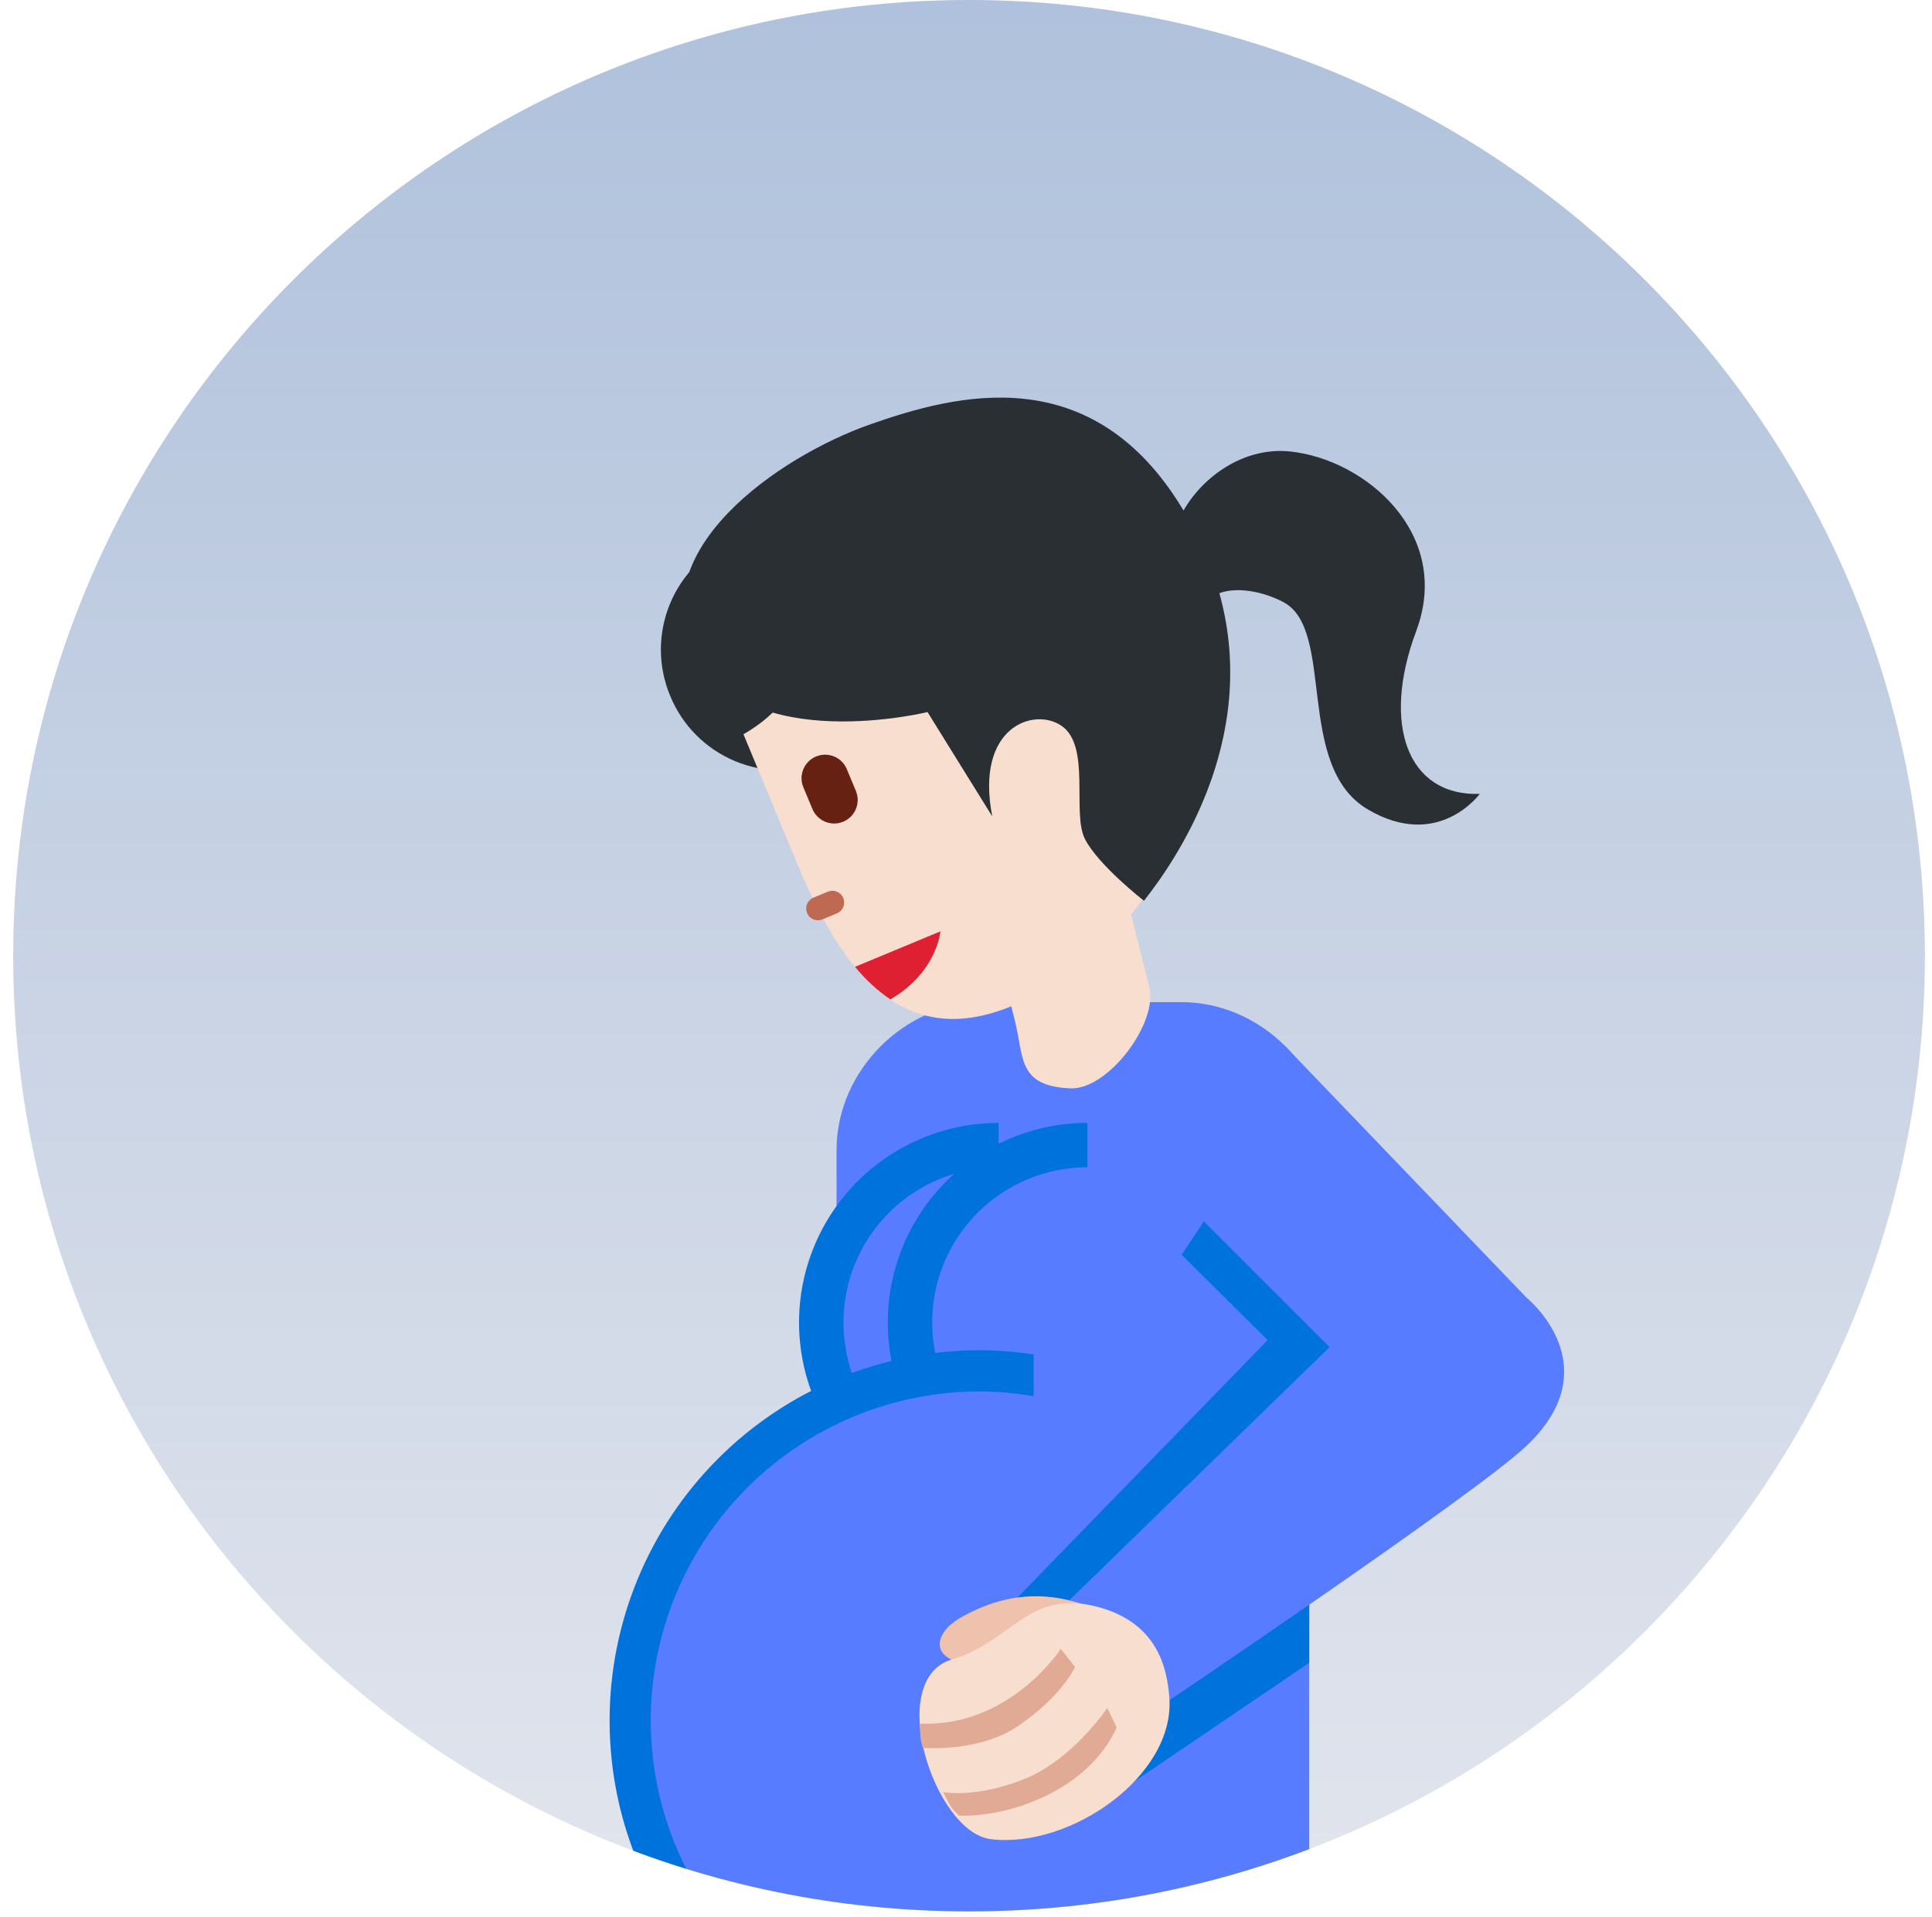
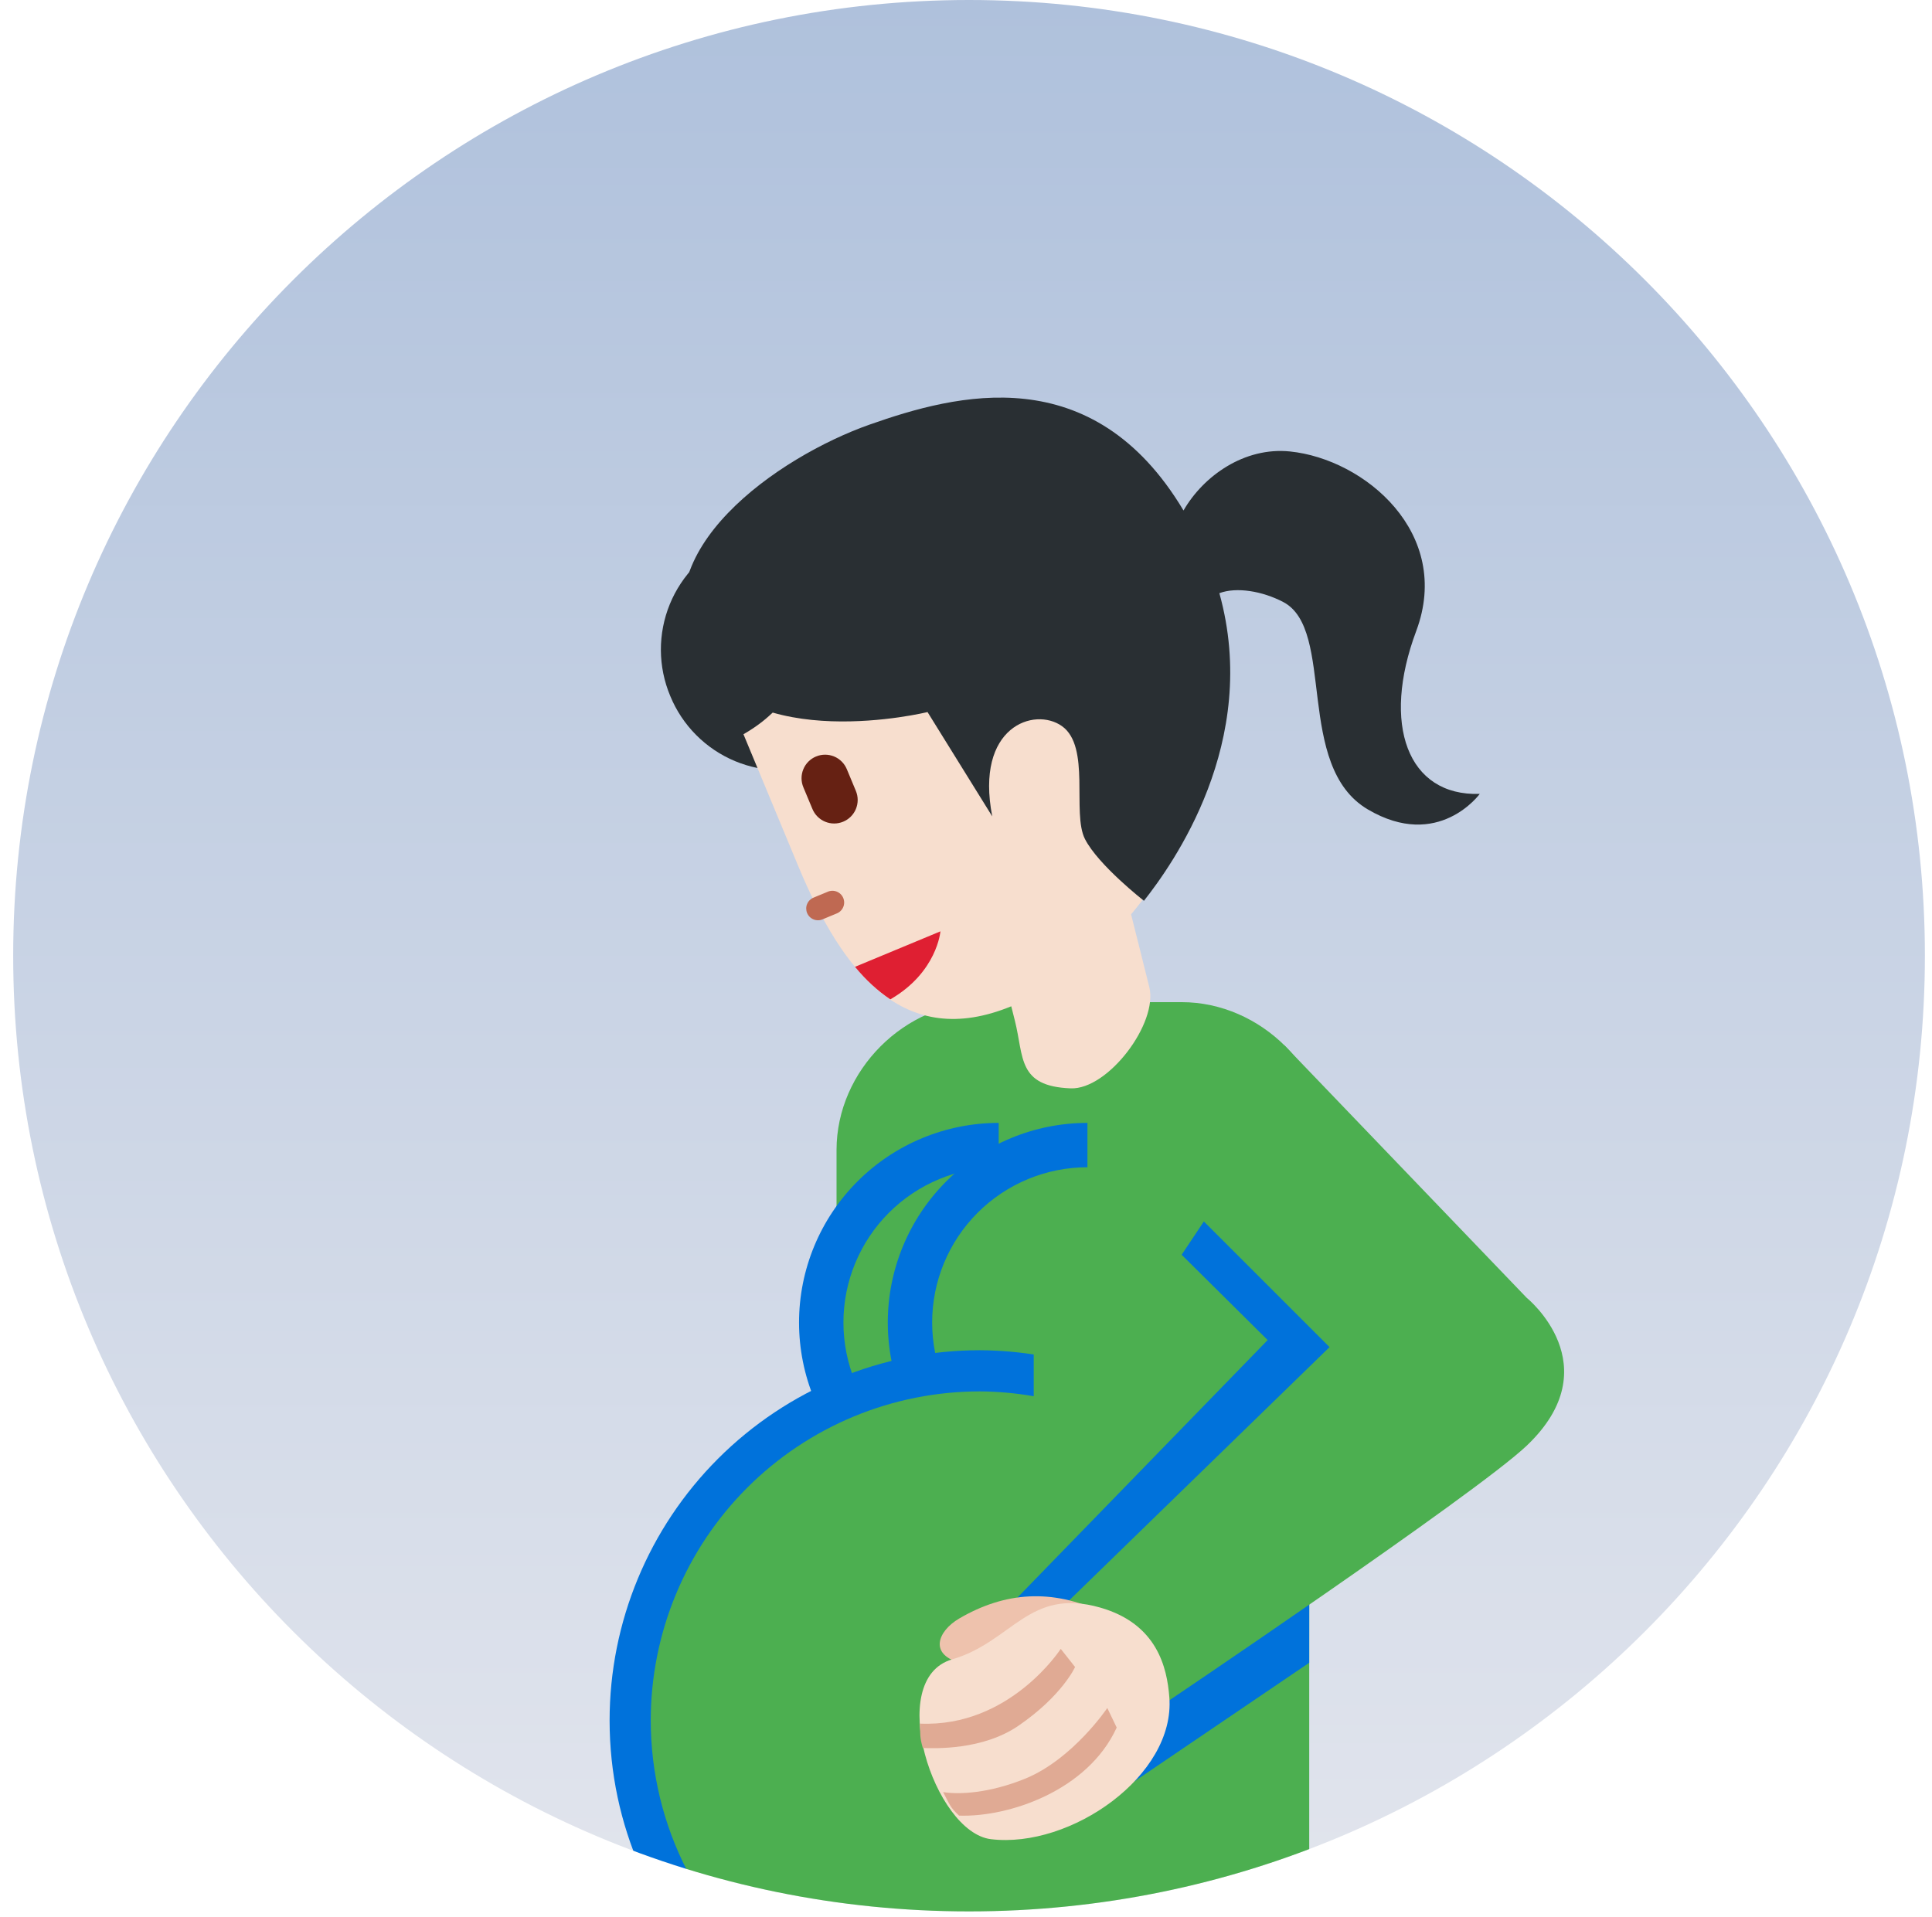
<svg xmlns="http://www.w3.org/2000/svg" width="127" height="126" viewBox="0 0 127 126" fill="none">
  <circle cx="63.7" cy="62.833" r="62.833" fill="url(#paint0_linear_4741_2340)" />
  <mask id="mask0_4741_2340" style="mask-type:alpha" maskUnits="userSpaceOnUse" x="0" y="0" width="127" height="126">
    <circle cx="63.7" cy="62.833" r="62.833" fill="url(#paint1_linear_4741_2340)" />
  </mask>
  <g mask="url(#mask0_4741_2340)">
-     <path d="M77.671 65.887H64.711C59.481 65.887 54.99 70.381 54.99 75.607V130.695H86.062V104.576L87.394 99.466V75.607C87.394 70.378 82.9 65.887 77.671 65.887Z" fill="#577CFF" />
+     <path d="M77.671 65.887H64.711C59.481 65.887 54.99 70.381 54.99 75.607V130.695H86.062V104.576L87.394 99.466V75.607C87.394 70.378 82.9 65.887 77.671 65.887Z" fill="#4CAF50" />
    <path d="M65.649 73.826C62.169 73.826 58.831 75.209 56.369 77.67C53.908 80.131 52.525 83.469 52.525 86.95C52.525 90.431 53.908 93.769 56.369 96.23C58.831 98.691 62.169 100.074 65.649 100.074V73.826Z" fill="#0072DB" />
-     <path d="M65.651 76.742C62.944 76.742 60.347 77.818 58.433 79.732C56.519 81.646 55.443 84.242 55.443 86.95C55.443 89.657 56.519 92.253 58.433 94.167C60.347 96.082 62.944 97.157 65.651 97.157V76.742Z" fill="#577CFF" />
+     <path d="M65.651 76.742C62.944 76.742 60.347 77.818 58.433 79.732C56.519 81.646 55.443 84.242 55.443 86.95C55.443 89.657 56.519 92.253 58.433 94.167C60.347 96.082 62.944 97.157 65.651 97.157V76.742Z" fill="#4CAF50" />
    <path d="M71.483 73.826C68.002 73.826 64.664 75.209 62.203 77.67C59.742 80.131 58.359 83.469 58.359 86.95C58.359 90.431 59.742 93.769 62.203 96.23C64.664 98.691 68.002 100.074 71.483 100.074V73.826Z" fill="#0072DB" />
-     <path d="M71.483 76.742C68.776 76.742 66.179 77.818 64.265 79.732C62.351 81.646 61.275 84.242 61.275 86.95C61.275 89.657 62.351 92.253 64.265 94.167C66.179 96.082 68.776 97.157 71.483 97.157V76.742Z" fill="#577CFF" />
+     <path d="M71.483 76.742C68.776 76.742 66.179 77.818 64.265 79.732C62.351 81.646 61.275 84.242 61.275 86.95C61.275 89.657 62.351 92.253 64.265 94.167C66.179 96.082 68.776 97.157 71.483 97.157V76.742Z" fill="#4CAF50" />
    <path d="M47.608 130.695H68.472V89.136C67.132 88.902 65.775 88.78 64.415 88.772C57.959 88.772 51.767 91.336 47.202 95.901C42.637 100.467 40.072 106.658 40.072 113.115C40.072 120.032 42.971 126.262 47.608 130.695Z" fill="#0072DB" />
-     <path d="M67.952 78.699V91.796C66.783 91.593 65.6 91.486 64.414 91.478C61.573 91.478 58.759 92.037 56.134 93.124C53.508 94.212 51.123 95.805 49.114 97.815C47.105 99.824 45.511 102.209 44.424 104.835C43.336 107.46 42.777 110.274 42.777 113.115C42.778 116.555 43.599 119.945 45.175 123.002C46.75 126.06 49.032 128.698 51.833 130.695H83.027V70.422L67.952 78.699Z" fill="#577CFF" />
+     <path d="M67.952 78.699V91.796C66.783 91.593 65.6 91.486 64.414 91.478C61.573 91.478 58.759 92.037 56.134 93.124C53.508 94.212 51.123 95.805 49.114 97.815C47.105 99.824 45.511 102.209 44.424 104.835C43.336 107.46 42.777 110.274 42.777 113.115C42.778 116.555 43.599 119.945 45.175 123.002C46.75 126.06 49.032 128.698 51.833 130.695H83.027V70.422L67.952 78.699Z" fill="#4CAF50" />
    <path d="M84.427 72.367L98.571 87.282L86.066 100.438L86.06 109.321L74.569 117.119L66.867 105.048L83.33 88.104L77.675 82.496L84.427 72.367Z" fill="#0072DB" />
-     <path d="M84.423 68.721L100.359 85.327C100.359 85.327 105.891 89.783 100.359 95.047C97.037 98.206 76.222 112.225 76.222 112.225L69.742 105.744L87.398 88.567L77.675 78.846L84.423 68.721Z" fill="#577CFF" />
+     <path d="M84.423 68.721L100.359 85.327C100.359 85.327 105.891 89.783 100.359 95.047C97.037 98.206 76.222 112.225 76.222 112.225L69.742 105.744L87.398 88.567L77.675 78.846L84.423 68.721Z" fill="#4CAF50" />
    <path d="M72.447 105.996C69.169 104.436 66.06 104.651 63.054 106.41C61.616 107.253 61.03 108.828 63.231 109.35C65.442 109.866 72.447 105.996 72.447 105.996Z" fill="#EEC2AD" />
    <path d="M76.866 111.589C77.271 116.737 70.374 121.546 65.142 120.919C61.403 120.47 58.148 110.396 62.584 109.098C66.539 107.944 67.633 104.351 72.325 105.692C76.052 106.76 76.717 109.612 76.866 111.589Z" fill="#F7DECE" />
    <path d="M73.406 113.58L72.788 112.294C72.788 112.294 70.539 115.639 67.413 116.931C65.042 117.899 63.044 117.995 61.997 117.823C62.446 118.678 62.455 118.824 63.044 119.369C66.302 119.483 71.507 117.736 73.406 113.58ZM66.94 113.466C69.827 111.489 70.67 109.599 70.67 109.599L69.728 108.406C69.728 108.406 66.389 113.586 60.463 113.32C60.507 114.044 60.448 114.184 60.661 114.924C61.457 114.951 64.595 115.07 66.94 113.466Z" fill="#E0AA94" />
    <path d="M58.573 39.729C58.975 40.684 59.184 41.708 59.189 42.744C59.195 43.78 58.996 44.806 58.604 45.765C58.212 46.724 57.636 47.596 56.907 48.332C56.178 49.068 55.311 49.653 54.356 50.053C53.398 50.448 52.372 50.65 51.336 50.648C50.3 50.646 49.274 50.439 48.318 50.041C47.361 49.642 46.493 49.059 45.762 48.324C45.031 47.59 44.452 46.718 44.059 45.76C43.657 44.805 43.448 43.78 43.443 42.744C43.439 41.709 43.638 40.682 44.03 39.723C44.422 38.764 45 37.892 45.729 37.156C46.459 36.421 47.326 35.836 48.281 35.436C49.239 35.042 50.265 34.84 51.301 34.842C52.336 34.844 53.361 35.05 54.317 35.449C55.273 35.848 56.141 36.431 56.871 37.166C57.602 37.9 58.18 38.771 58.573 39.729Z" fill="#292F33" />
    <path d="M74.352 60.114C77.86 55.929 79.954 50.58 78.155 46.258L75.18 39.092C59.099 45.147 52.482 36.838 52.482 36.838C52.482 36.838 55.631 44.415 48.871 48.273L52.467 56.929C55.407 63.998 59.414 69.061 66.475 66.159L66.714 67.11C67.314 69.493 66.874 71.421 70.382 71.555C72.835 71.648 76.148 67.268 75.547 64.885L74.352 60.114Z" fill="#F7DECE" />
    <path d="M93.095 41.487C95.498 35.065 89.715 30.183 84.792 29.681C81.805 29.378 79.111 31.282 77.798 33.563C71.817 23.548 62.869 25.907 57.176 27.911C51.145 30.034 42.174 36.278 45.694 42.989C49.215 49.702 60.971 46.815 60.971 46.815L65.226 53.674C64.076 47.771 67.996 46.453 69.807 47.739C71.715 49.096 70.449 53.444 71.318 55.159C72.187 56.873 75.197 59.224 75.197 59.224C77.046 56.873 82.882 48.789 80.155 38.999C81.283 38.576 82.978 38.862 84.346 39.576C87.822 41.382 85.083 50.376 89.919 53.219C94.553 55.946 97.271 52.196 97.271 52.196C92.523 52.353 90.799 47.626 93.095 41.487Z" fill="#292F33" />
    <path d="M54.982 60.064L54.084 60.437C53.989 60.479 53.888 60.502 53.785 60.504C53.682 60.506 53.579 60.487 53.484 60.449C53.388 60.411 53.301 60.355 53.227 60.282C53.154 60.21 53.095 60.124 53.056 60.029C53.016 59.934 52.996 59.831 52.996 59.728C52.996 59.625 53.017 59.523 53.058 59.429C53.098 59.334 53.157 59.248 53.231 59.176C53.305 59.105 53.393 59.048 53.489 59.011L54.39 58.638C54.484 58.593 54.587 58.569 54.691 58.565C54.796 58.561 54.9 58.579 54.997 58.617C55.094 58.654 55.183 58.711 55.258 58.784C55.333 58.857 55.392 58.944 55.432 59.041C55.472 59.137 55.492 59.241 55.491 59.345C55.49 59.45 55.468 59.553 55.425 59.648C55.383 59.744 55.322 59.83 55.246 59.901C55.17 59.973 55.08 60.028 54.982 60.064Z" fill="#BF6952" />
    <path d="M55.424 54.024C55.045 54.181 54.621 54.181 54.242 54.024C53.864 53.868 53.563 53.568 53.406 53.19L52.808 51.758C52.65 51.379 52.65 50.953 52.807 50.574C52.963 50.194 53.264 49.893 53.643 49.736C54.022 49.578 54.448 49.578 54.828 49.734C55.207 49.891 55.508 50.192 55.666 50.571L56.261 52C56.339 52.188 56.38 52.389 56.38 52.593C56.38 52.796 56.34 52.998 56.263 53.186C56.185 53.374 56.071 53.545 55.927 53.689C55.783 53.833 55.612 53.947 55.424 54.024Z" fill="#662113" />
    <path d="M56.205 63.566C56.914 64.426 57.69 65.143 58.526 65.703C61.603 63.927 61.819 61.232 61.819 61.232L56.351 63.504L56.205 63.566Z" fill="#DF1F32" />
  </g>
  <defs>
    <linearGradient id="paint0_linear_4741_2340" x1="63.7" y1="0" x2="63.7" y2="125.665" gradientUnits="userSpaceOnUse">
      <stop stop-color="#AFC1DC" />
      <stop offset="1" stop-color="#E2E5ED" />
    </linearGradient>
    <linearGradient id="paint1_linear_4741_2340" x1="63.7" y1="0" x2="63.7" y2="125.665" gradientUnits="userSpaceOnUse">
      <stop stop-color="#AFC1DC" />
      <stop offset="1" stop-color="#E2E5ED" />
    </linearGradient>
  </defs>
</svg>
